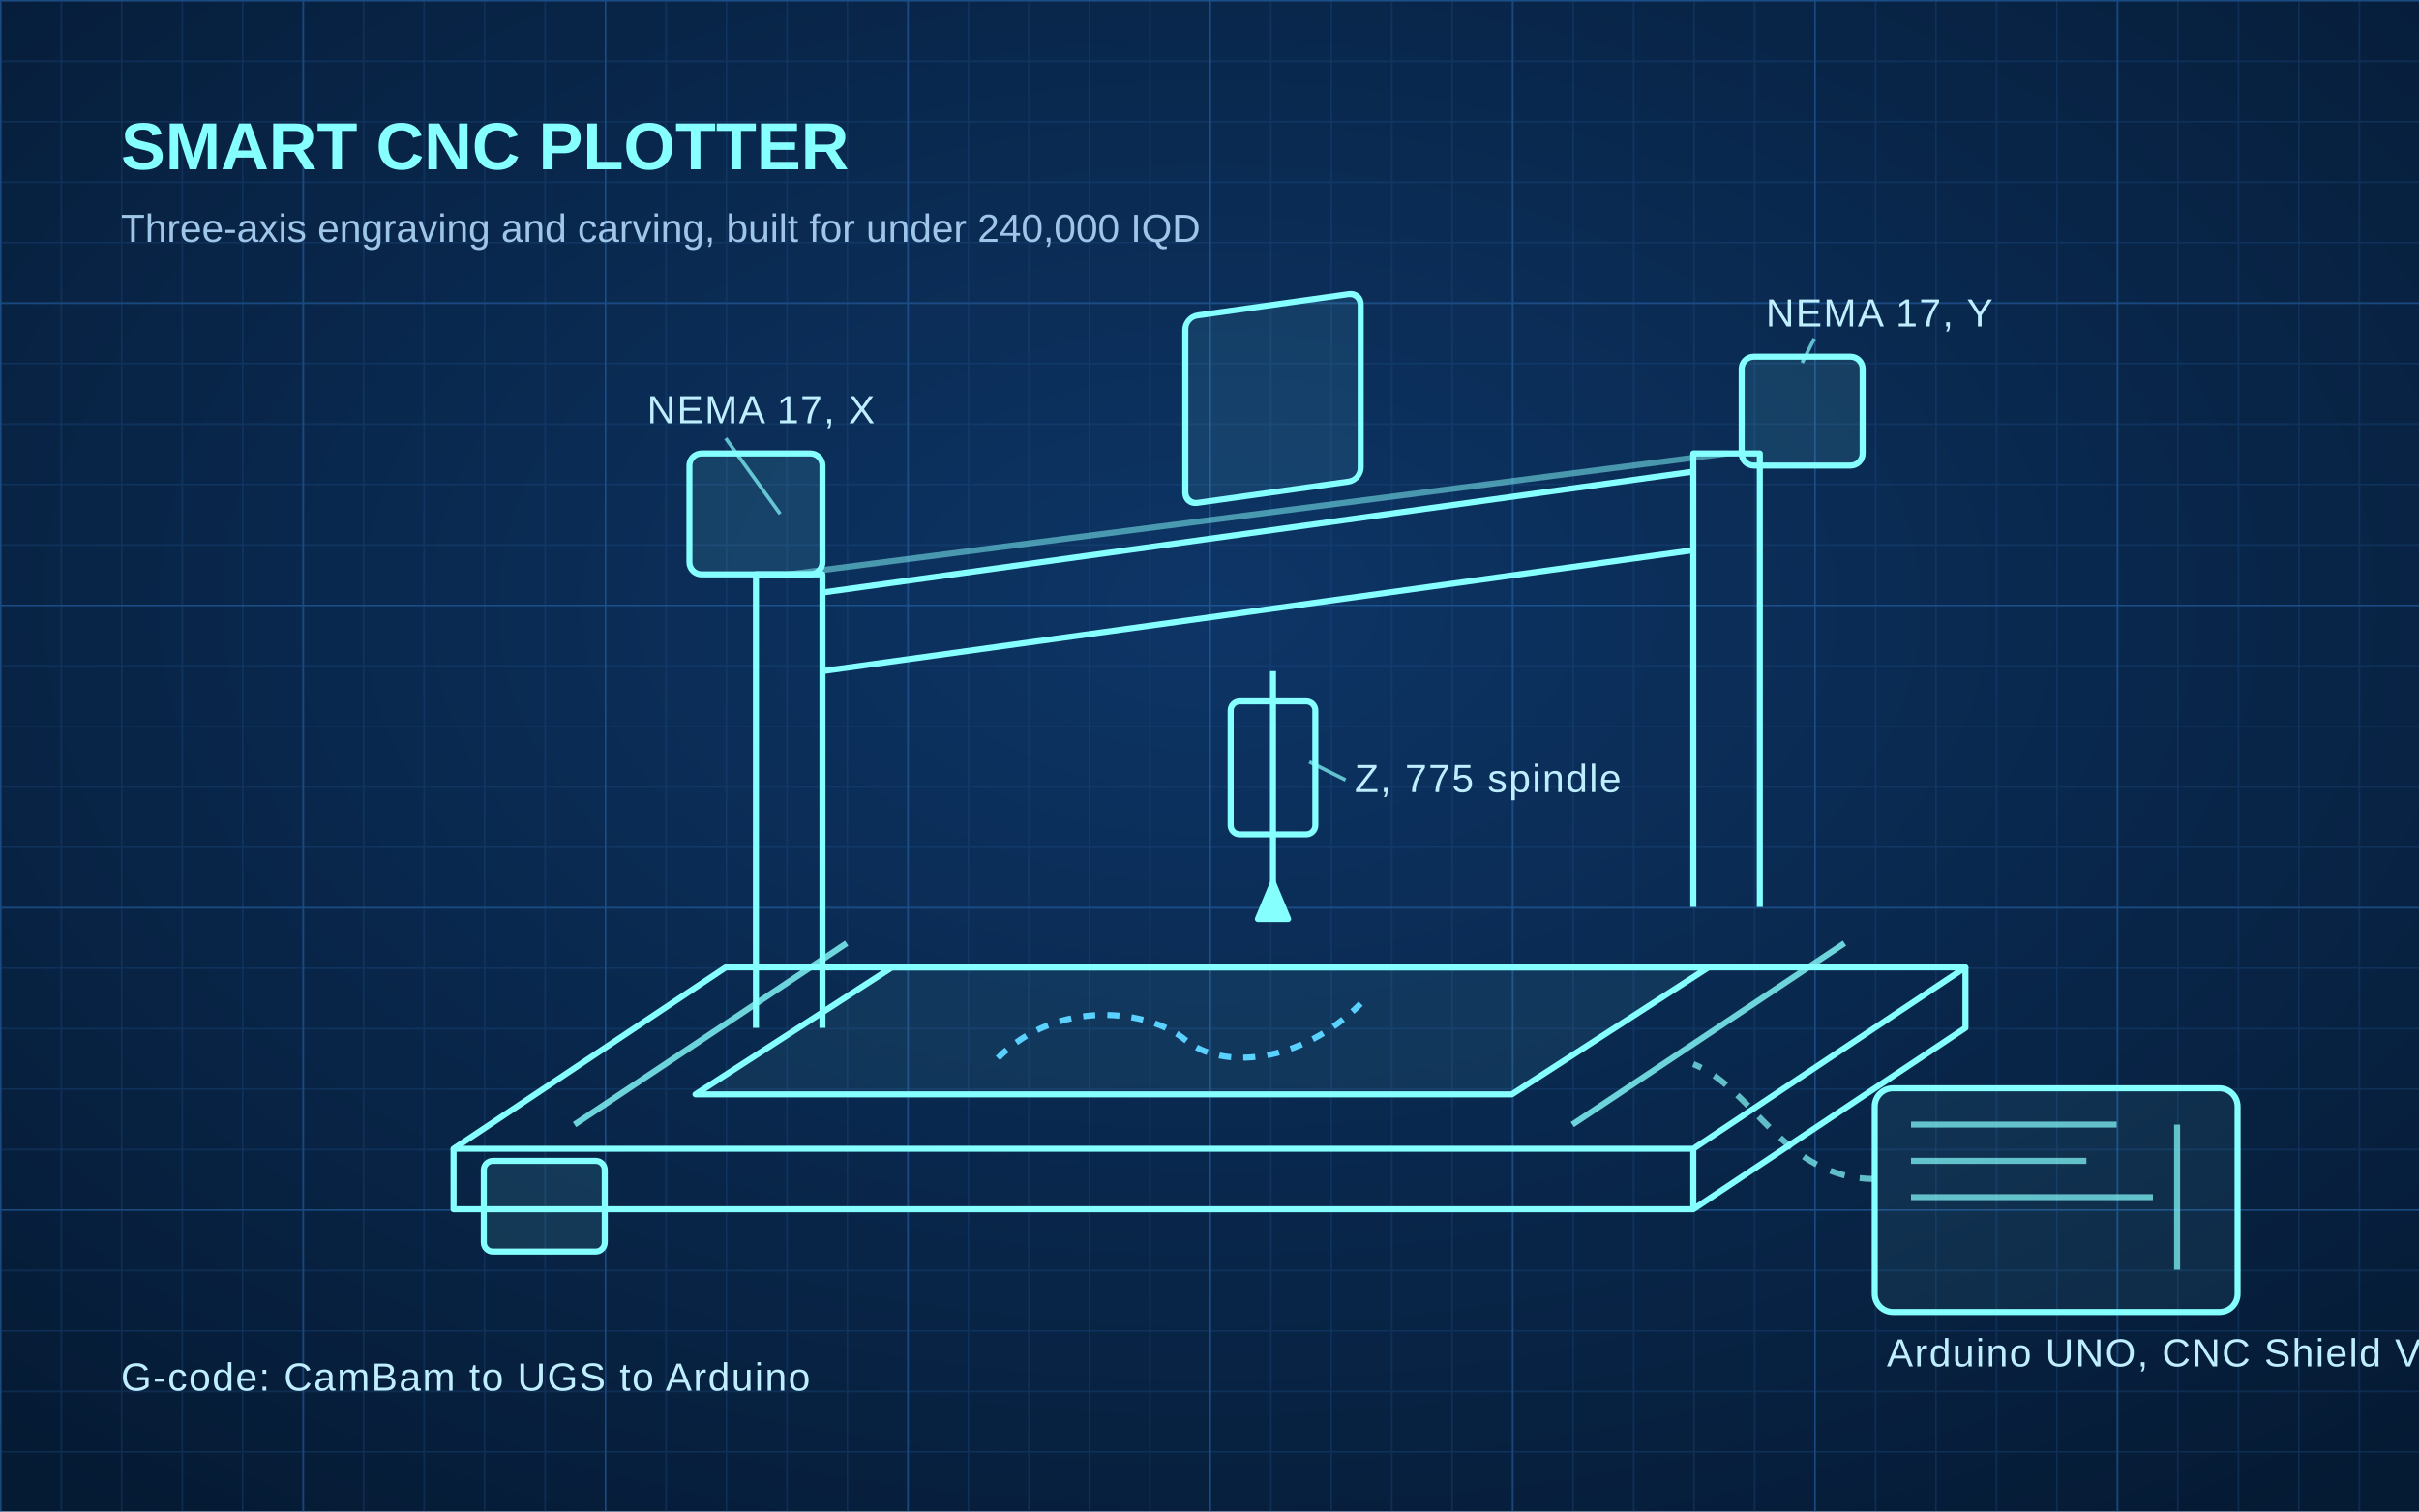
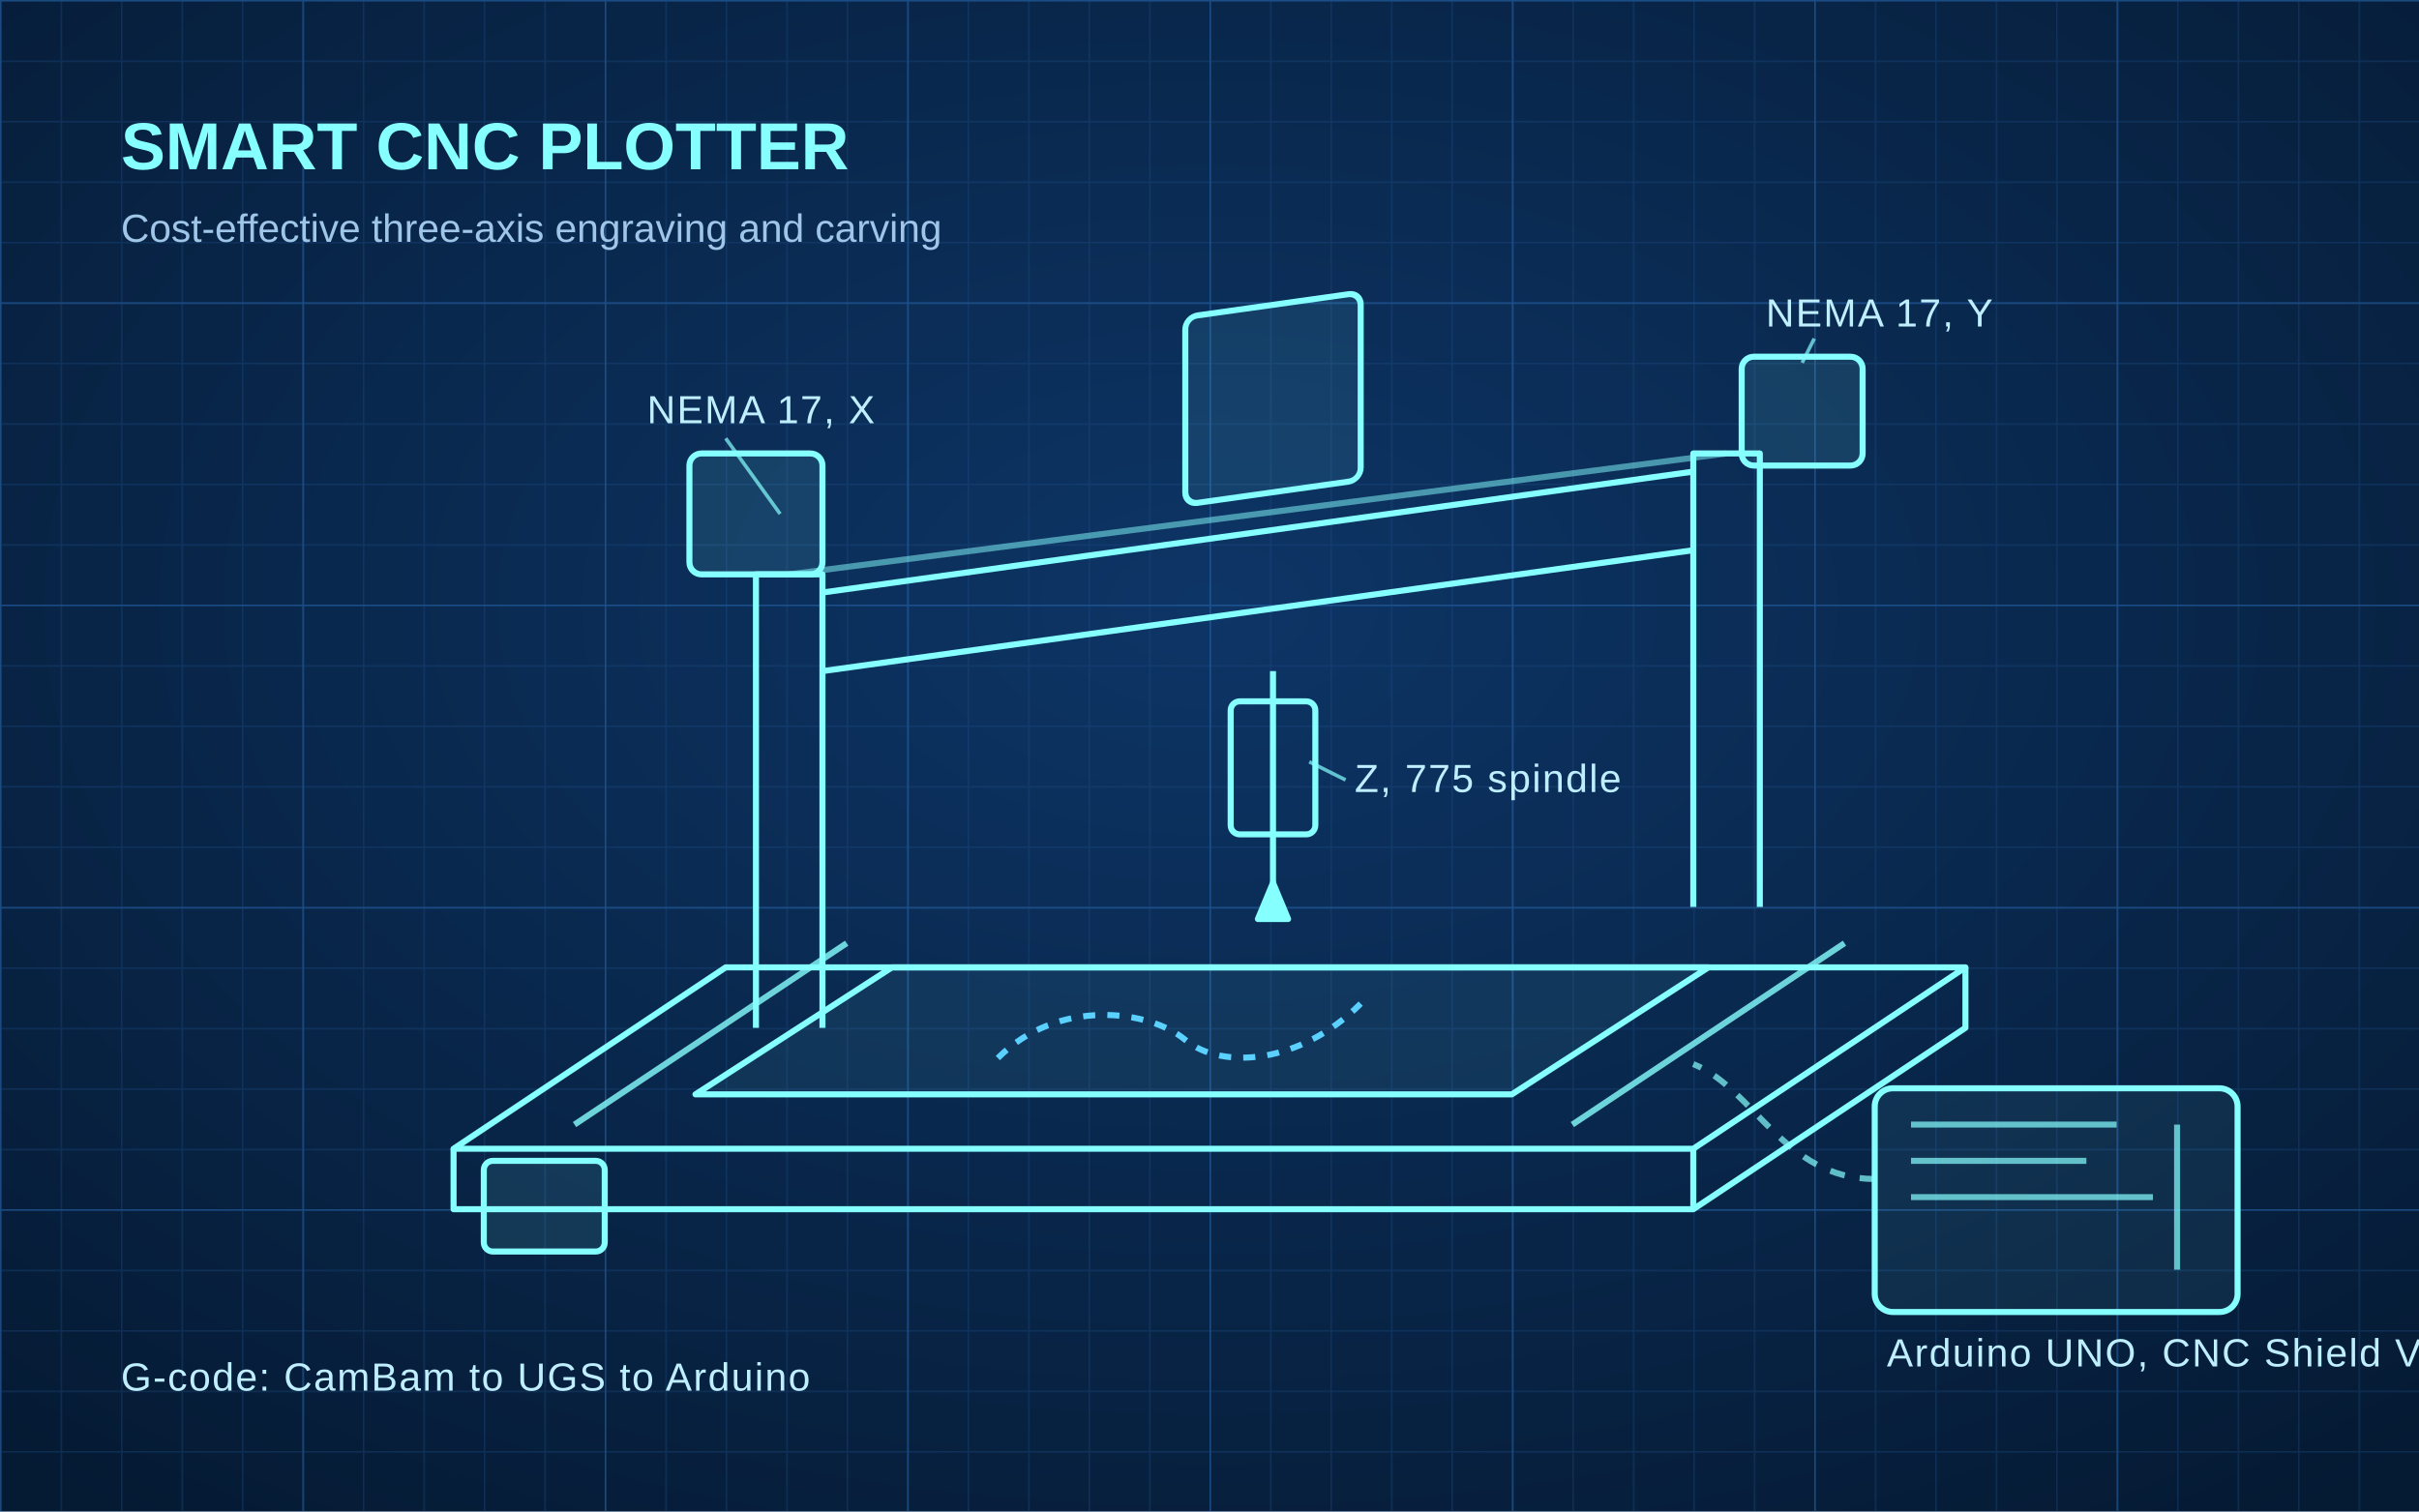
<svg xmlns="http://www.w3.org/2000/svg" viewBox="0 0 800 500" role="img" aria-label="Blueprint drawing of the three-axis CNC plotter">
  <defs>
    <pattern id="g" width="20" height="20" patternUnits="userSpaceOnUse">
      <path d="M20 0H0V20" fill="none" stroke="#1d4f86" stroke-opacity=".35" stroke-width="1" />
    </pattern>
    <pattern id="G" width="100" height="100" patternUnits="userSpaceOnUse">
      <path d="M100 0H0V100" fill="none" stroke="#2a6bb5" stroke-opacity=".45" stroke-width="1" />
    </pattern>
    <radialGradient id="bg" cx="50%" cy="40%" r="75%">
      <stop offset="0" stop-color="#0d3566" />
      <stop offset="1" stop-color="#051a33" />
    </radialGradient>
  </defs>
  <rect width="800" height="500" fill="url(#bg)" />
  <rect width="800" height="500" fill="url(#g)" />
  <rect width="800" height="500" fill="url(#G)" />
  <g fill="none" stroke="#86ffff" stroke-width="2" stroke-linejoin="round">
    <path d="M150 380 L560 380 L650 320 L240 320 Z" />
    <path d="M150 380 V400 H560 V380 M560 400 L650 340 V320" />
    <path d="M190 372 L280 312 M520 372 L610 312" stroke-opacity=".8" />
    <path d="M230 362 L500 362 L565 320 L295 320 Z" fill="#86ffff" fill-opacity=".06" />
    <path d="M330 350 C350 330 380 334 392 344 S430 352 450 332" stroke="#5ad1ff" stroke-dasharray="4 4" />
    <path d="M250 340 V190 H272 V340 M560 300 V150 H582 V300" />
    <path d="M272 196 L560 156 M272 222 L560 182" />
    <path d="M261 190 L571 150" stroke-opacity=".5" />
    <rect x="392" y="160" width="58" height="62" rx="4" transform="skewY(-8)" fill="#86ffff" fill-opacity=".08" />
    <path d="M421 222 V292" />
    <rect x="407" y="232" width="28" height="44" rx="3" />
    <path d="M421 292 L416 304 H426 Z" fill="#86ffff" />
    <rect x="228" y="150" width="44" height="40" rx="4" fill="#86ffff" fill-opacity=".1" />
    <rect x="160" y="384" width="40" height="30" rx="3" fill="#86ffff" fill-opacity=".1" />
    <rect x="576" y="118" width="40" height="36" rx="4" fill="#86ffff" fill-opacity=".1" />
    <rect x="620" y="360" width="120" height="74" rx="6" fill="#86ffff" fill-opacity=".06" />
    <path d="M632 372 H700 M632 384 H690 M632 396 H712 M720 372 V420" stroke-opacity=".7" />
    <path d="M620 390 C590 390 580 360 560 352" stroke-dasharray="5 5" stroke-opacity=".7" />
  </g>
  <g font-family="Arial, Helvetica, sans-serif" font-size="13" fill="#bfefff" letter-spacing=".5">
    <text x="214" y="140">NEMA 17, X</text>
    <text x="584" y="108">NEMA 17, Y</text>
    <text x="448" y="262">Z, 775 spindle</text>
    <text x="624" y="452">Arduino UNO, CNC Shield V3, A4988</text>
    <text x="40" y="460">G-code: CamBam to UGS to Arduino</text>
  </g>
  <g fill="none" stroke="#86ffff" stroke-width="1.2" stroke-opacity=".7">
    <path d="M240 145 L258 170" />
    <path d="M600 112 L596 120" />
    <path d="M445 258 L433 252" />
  </g>
  <g font-family="Arial, Helvetica, sans-serif" fill="#86ffff">
    <text x="40" y="56" font-size="22" font-weight="700">SMART CNC PLOTTER</text>
-     <text x="40" y="80" font-size="13" fill="#9fc6e8">Three-axis engraving and carving, built for under 240,000 IQD</text>
+     <text x="40" y="80" font-size="13" fill="#9fc6e8">Cost-effective three-axis engraving and carving</text>
  </g>
</svg>
